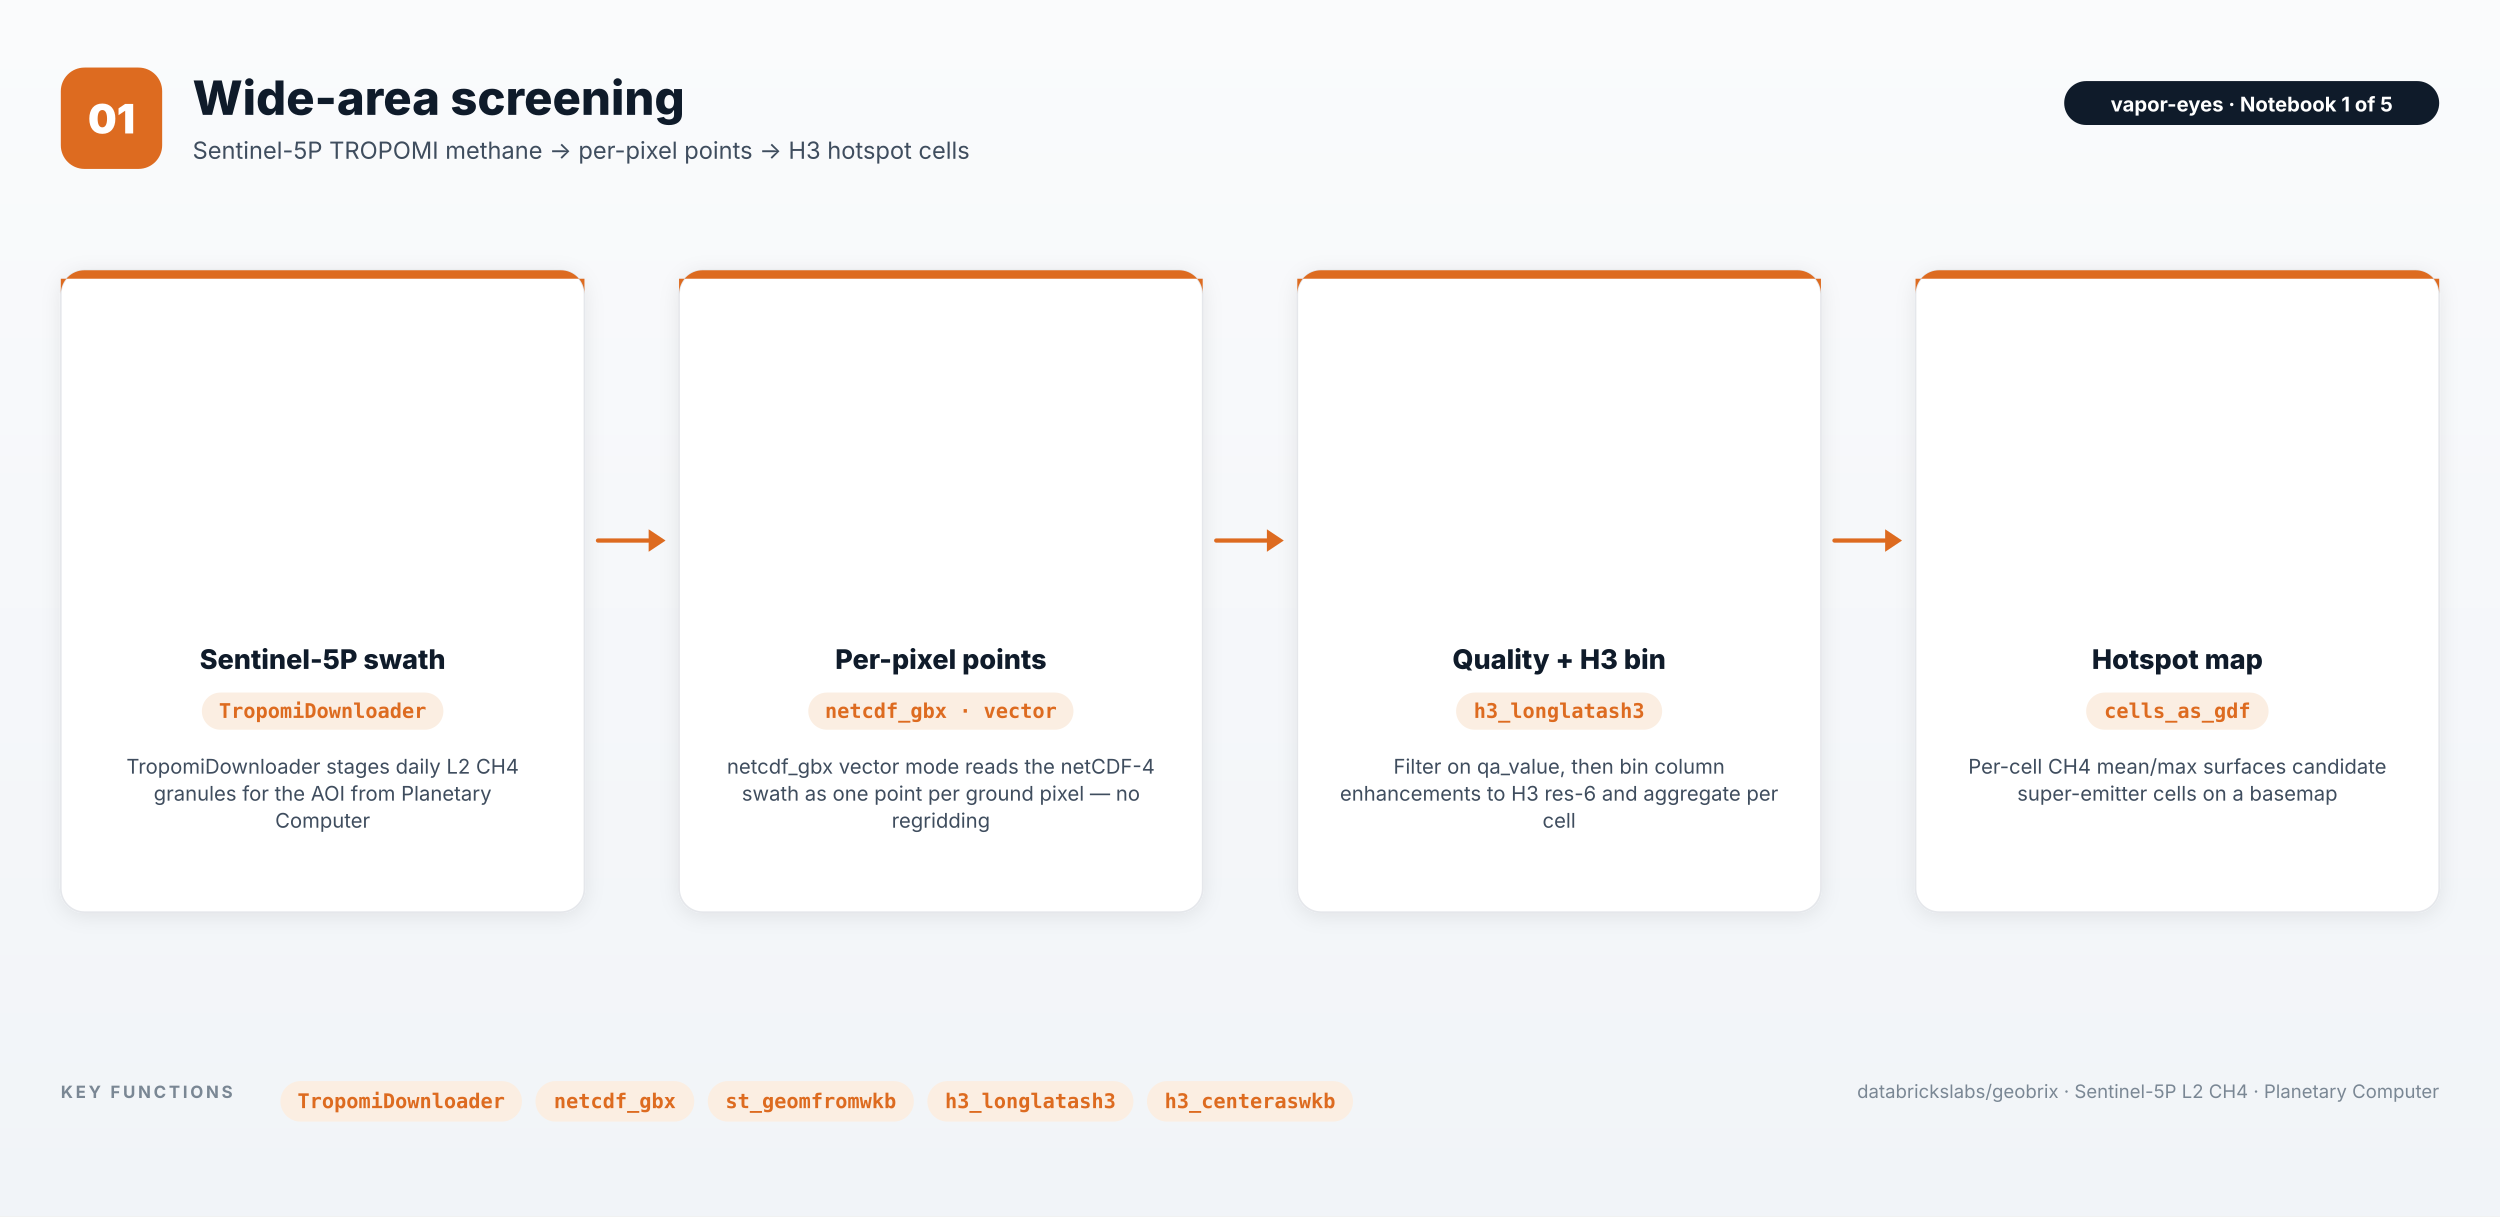
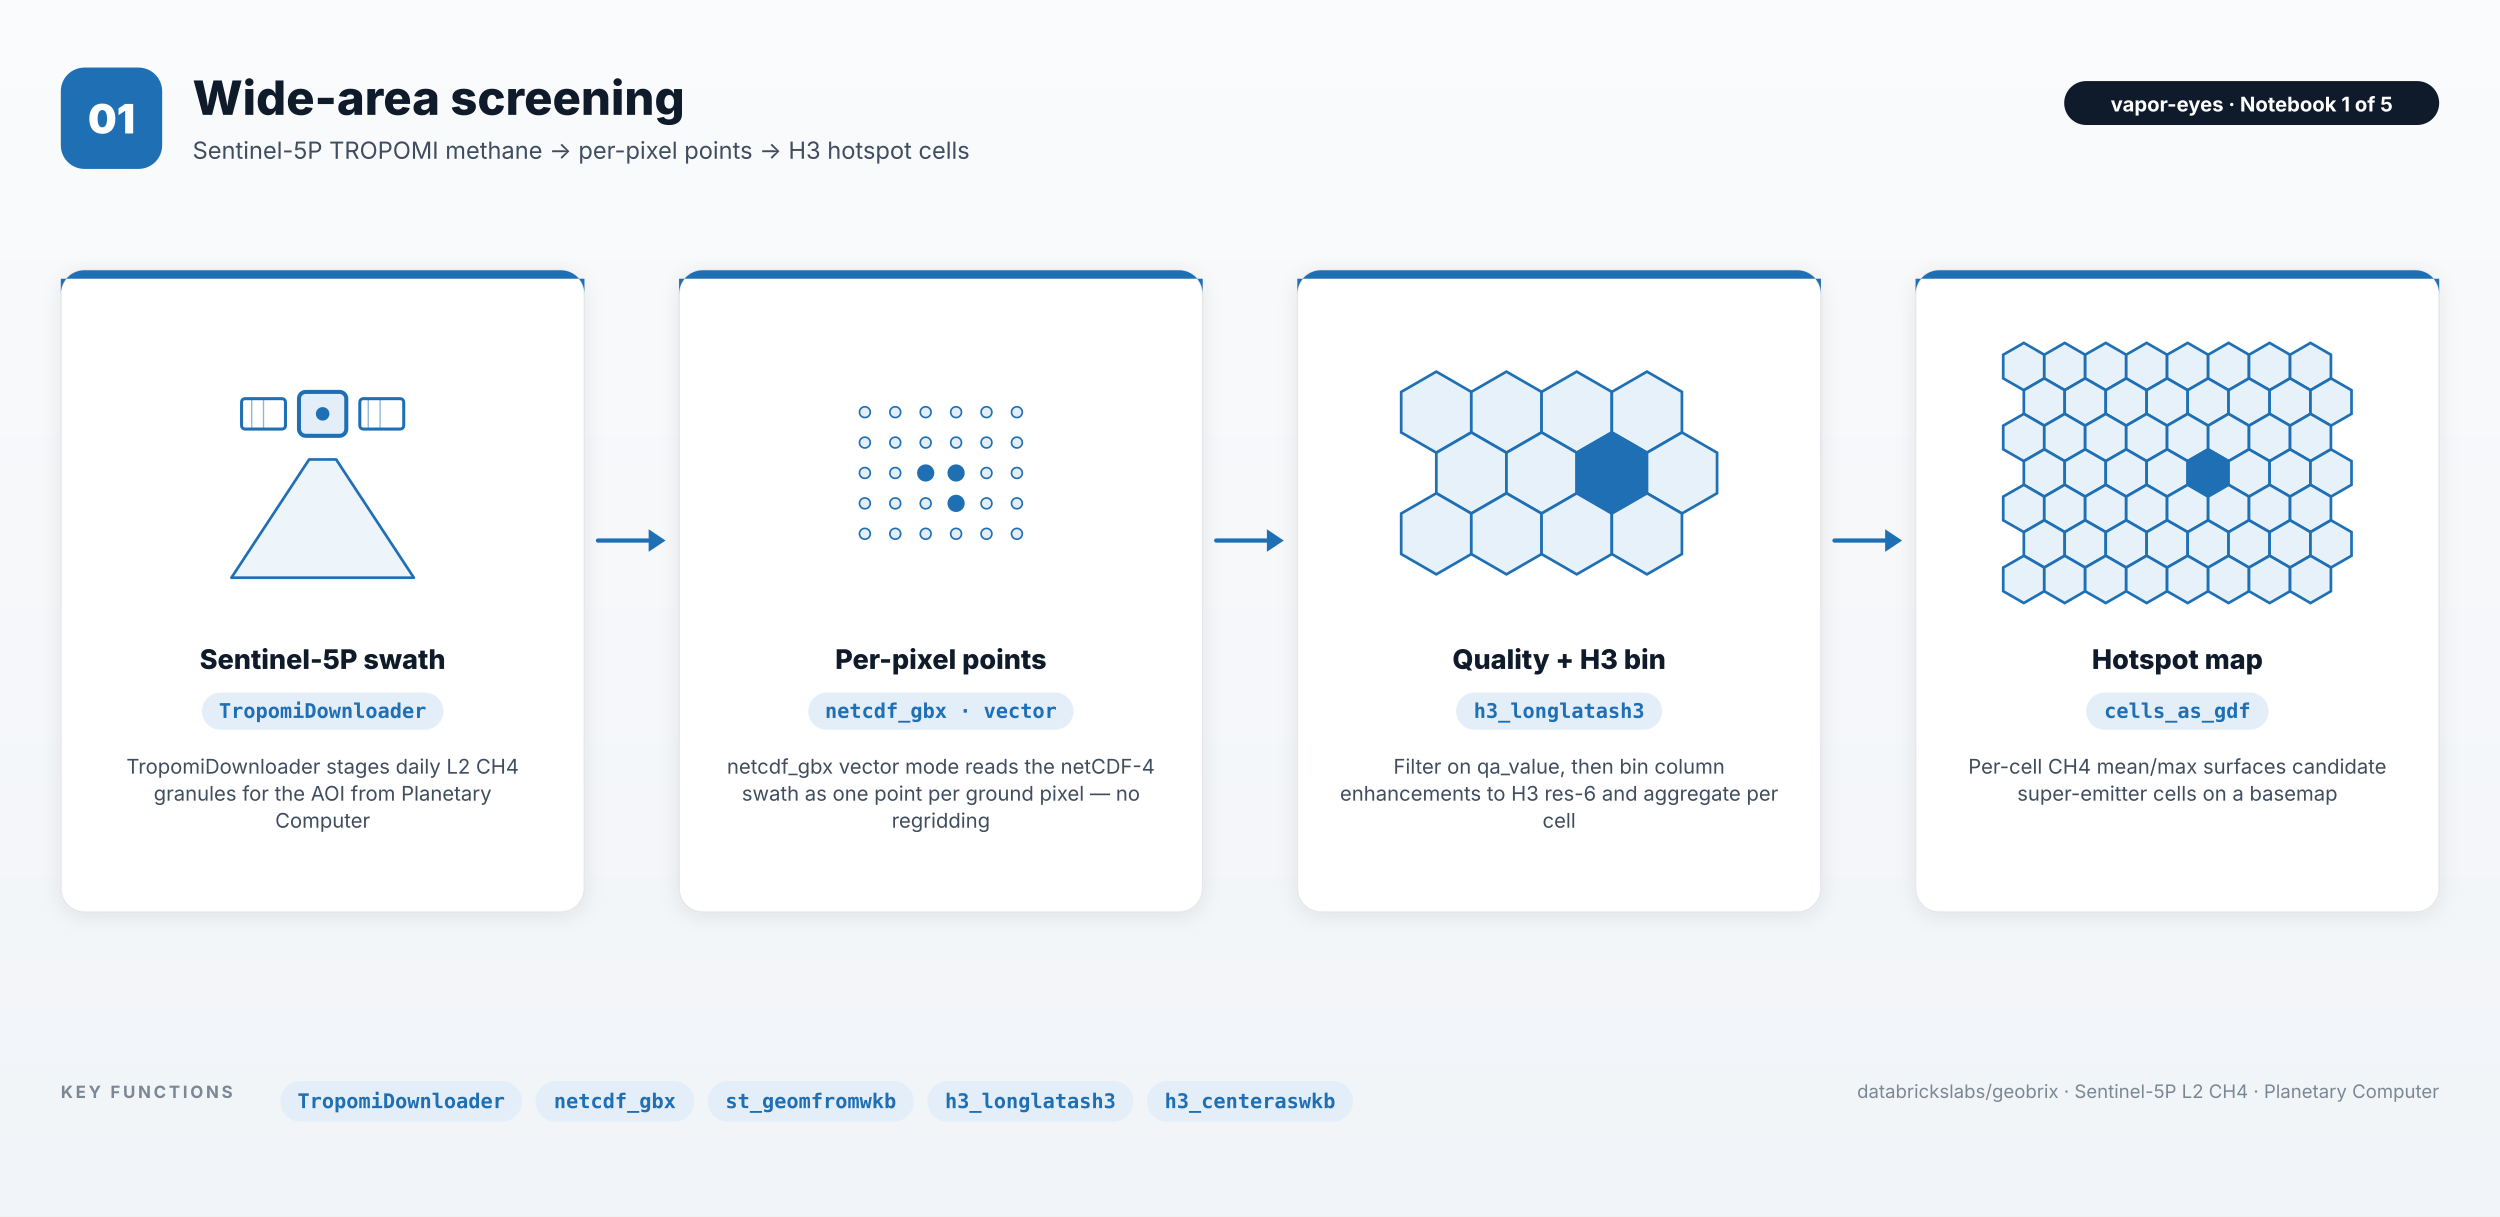
<svg xmlns="http://www.w3.org/2000/svg" viewBox="0 0 1480 720" width="1480" height="720" style="font-family: Inter, -apple-system, system-ui, sans-serif;">
  <defs>
    <filter id="card-shadow" x="-5%" y="-5%" width="110%" height="115%">
      <feDropShadow dx="0" dy="2" stdDeviation="6" flood-color="#0F1B2A" flood-opacity="0.08" />
    </filter>
    <linearGradient id="bg" x1="0" y1="0" x2="0" y2="1">
      <stop offset="0" stop-color="#FAFBFC" />
      <stop offset="1" stop-color="#F1F4F8" />
    </linearGradient>
  </defs>
  <rect x="0" y="0" width="1480" height="720" fill="url(#bg)" />
-   <rect x="36" y="40" rx="14" ry="14" width="60" height="60" fill="#DD6B20" />
+   <rect x="36" y="40" rx="14" ry="14" width="60" height="60" fill="#1F6FB5" />
  <text x="66.0" y="79.0" text-anchor="middle" font-family="Inter, -apple-system, system-ui, sans-serif" font-size="24" font-weight="900" fill="#FFFFFF">01</text>
  <text x="114" y="68" font-family="Inter, -apple-system, system-ui, sans-serif" font-size="28" font-weight="800" fill="#0F1B2A" text-anchor="start">Wide-area screening</text>
  <text x="114" y="94" font-family="Inter, -apple-system, system-ui, sans-serif" font-size="14" font-weight="400" fill="#3F4D5E" text-anchor="start">Sentinel-5P TROPOMI methane → per-pixel points → H3 hotspot cells</text>
  <rect x="1222" y="48" rx="13" ry="13" width="222" height="26" fill="#0F1B2A" />
  <text x="1333.0" y="66" text-anchor="middle" font-family="Inter, -apple-system, system-ui, sans-serif" font-size="12" font-weight="700" fill="#FFFFFF">vapor-eyes  ·  Notebook 1 of 5</text>
  <rect x="36" y="160" rx="14" ry="14" width="310" height="380" fill="#FFFFFF" stroke="#E5E7EB" stroke-width="1" filter="url(#card-shadow)" />
-   <path d="M 36 174 A 14 14 0 0 1 50 160 H 332 A 14 14 0 0 1 346 174 V 165 H 36 Z" fill="#DD6B20" />
+   <path d="M 36 174 A 14 14 0 0 1 50 160 H 332 A 14 14 0 0 1 346 174 V 165 H 36 Z" fill="#1F6FB5" />
+   <polygon points="183.0,272.0 199.0,272.0 245.0,342.0 137.0,342.0" fill="#E3EEF8" stroke="#1F6FB5" stroke-width="1.6" stroke-linejoin="round" fill-opacity="0.65" />
+   <rect x="177.0" y="232.0" width="28" height="26" rx="4" fill="#E3EEF8" stroke="#1F6FB5" stroke-width="2.4" />
+   <rect x="143.0" y="236.0" width="26" height="18" rx="2" fill="#FFFFFF" stroke="#1F6FB5" stroke-width="1.8" />
+   <rect x="213.0" y="236.0" width="26" height="18" rx="2" fill="#FFFFFF" stroke="#1F6FB5" stroke-width="1.8" />
+   <circle cx="191.0" cy="245.0" r="4" fill="#1F6FB5" />
+   <line x1="149.0" y1="236.0" x2="149.0" y2="254.0" stroke="#1F6FB5" stroke-width="0.8" stroke-opacity="0.5" />
+   <line x1="156.0" y1="236.0" x2="156.0" y2="254.0" stroke="#1F6FB5" stroke-width="0.8" stroke-opacity="0.5" />
+   <line x1="218.0" y1="236.0" x2="218.0" y2="254.0" stroke="#1F6FB5" stroke-width="0.8" stroke-opacity="0.5" />
+   <line x1="225.0" y1="236.0" x2="225.0" y2="254.0" stroke="#1F6FB5" stroke-width="0.8" stroke-opacity="0.5" />
  <text x="191.0" y="396" font-family="Inter, -apple-system, system-ui, sans-serif" font-size="16" font-weight="800" fill="#0F1B2A" text-anchor="middle">Sentinel-5P swath</text>
  <g transform="translate(119.5, 410)">
-     <rect x="0" y="0" rx="11" ry="11" width="143" height="22" fill="#FBEEE2" />
-     <text x="71.5" y="15.0" text-anchor="middle" font-family="ui-monospace, SFMono-Regular, Menlo, Consolas, monospace" font-size="12" font-weight="700" fill="#DD6B20">TropomiDownloader</text>
+     <rect x="0" y="0" rx="11" ry="11" width="143" height="22" fill="#E3EEF8" />
+     <text x="71.5" y="15.0" text-anchor="middle" font-family="ui-monospace, SFMono-Regular, Menlo, Consolas, monospace" font-size="12" font-weight="700" fill="#1F6FB5">TropomiDownloader</text>
  </g>
  <text x="191.0" y="458" text-anchor="middle" font-family="Inter, sans-serif" font-size="12" fill="#3F4D5E">TropomiDownloader stages daily L2 CH4</text>
  <text x="191.0" y="474" text-anchor="middle" font-family="Inter, sans-serif" font-size="12" fill="#3F4D5E">granules for the AOI from Planetary</text>
  <text x="191.0" y="490" text-anchor="middle" font-family="Inter, sans-serif" font-size="12" fill="#3F4D5E">Computer</text>
-   <line x1="354" y1="320.0" x2="384" y2="320.0" stroke="#DD6B20" stroke-width="2.5" stroke-linecap="round" />
-   <polygon points="394,320.0 384,313.333 384,326.667" fill="#DD6B20" />
+   <line x1="354" y1="320.0" x2="384" y2="320.0" stroke="#1F6FB5" stroke-width="2.5" stroke-linecap="round" />
+   <polygon points="394,320.0 384,313.333 384,326.667" fill="#1F6FB5" />
  <rect x="402" y="160" rx="14" ry="14" width="310" height="380" fill="#FFFFFF" stroke="#E5E7EB" stroke-width="1" filter="url(#card-shadow)" />
-   <path d="M 402 174 A 14 14 0 0 1 416 160 H 698 A 14 14 0 0 1 712 174 V 165 H 402 Z" fill="#DD6B20" />
+   <path d="M 402 174 A 14 14 0 0 1 416 160 H 698 A 14 14 0 0 1 712 174 V 165 H 402 Z" fill="#1F6FB5" />
+   <circle cx="512" cy="244" r="3.2" fill="#E3EEF8" stroke="#1F6FB5" stroke-width="1" />
+   <circle cx="530" cy="244" r="3.2" fill="#E3EEF8" stroke="#1F6FB5" stroke-width="1" />
+   <circle cx="548" cy="244" r="3.2" fill="#E3EEF8" stroke="#1F6FB5" stroke-width="1" />
+   <circle cx="566" cy="244" r="3.2" fill="#E3EEF8" stroke="#1F6FB5" stroke-width="1" />
+   <circle cx="584" cy="244" r="3.2" fill="#E3EEF8" stroke="#1F6FB5" stroke-width="1" />
+   <circle cx="602" cy="244" r="3.2" fill="#E3EEF8" stroke="#1F6FB5" stroke-width="1" />
+   <circle cx="512" cy="262" r="3.2" fill="#E3EEF8" stroke="#1F6FB5" stroke-width="1" />
+   <circle cx="530" cy="262" r="3.2" fill="#E3EEF8" stroke="#1F6FB5" stroke-width="1" />
+   <circle cx="548" cy="262" r="3.2" fill="#E3EEF8" stroke="#1F6FB5" stroke-width="1" />
+   <circle cx="566" cy="262" r="3.2" fill="#E3EEF8" stroke="#1F6FB5" stroke-width="1" />
+   <circle cx="584" cy="262" r="3.2" fill="#E3EEF8" stroke="#1F6FB5" stroke-width="1" />
+   <circle cx="602" cy="262" r="3.2" fill="#E3EEF8" stroke="#1F6FB5" stroke-width="1" />
+   <circle cx="512" cy="280" r="3.2" fill="#E3EEF8" stroke="#1F6FB5" stroke-width="1" />
+   <circle cx="530" cy="280" r="3.2" fill="#E3EEF8" stroke="#1F6FB5" stroke-width="1" />
+   <circle cx="548" cy="280" r="4.6" fill="#1F6FB5" stroke="#1F6FB5" stroke-width="1" />
+   <circle cx="566" cy="280" r="4.6" fill="#1F6FB5" stroke="#1F6FB5" stroke-width="1" />
+   <circle cx="584" cy="280" r="3.2" fill="#E3EEF8" stroke="#1F6FB5" stroke-width="1" />
+   <circle cx="602" cy="280" r="3.2" fill="#E3EEF8" stroke="#1F6FB5" stroke-width="1" />
+   <circle cx="512" cy="298" r="3.2" fill="#E3EEF8" stroke="#1F6FB5" stroke-width="1" />
+   <circle cx="530" cy="298" r="3.2" fill="#E3EEF8" stroke="#1F6FB5" stroke-width="1" />
+   <circle cx="548" cy="298" r="3.2" fill="#E3EEF8" stroke="#1F6FB5" stroke-width="1" />
+   <circle cx="566" cy="298" r="4.6" fill="#1F6FB5" stroke="#1F6FB5" stroke-width="1" />
+   <circle cx="584" cy="298" r="3.2" fill="#E3EEF8" stroke="#1F6FB5" stroke-width="1" />
+   <circle cx="602" cy="298" r="3.2" fill="#E3EEF8" stroke="#1F6FB5" stroke-width="1" />
+   <circle cx="512" cy="316" r="3.2" fill="#E3EEF8" stroke="#1F6FB5" stroke-width="1" />
+   <circle cx="530" cy="316" r="3.2" fill="#E3EEF8" stroke="#1F6FB5" stroke-width="1" />
+   <circle cx="548" cy="316" r="3.2" fill="#E3EEF8" stroke="#1F6FB5" stroke-width="1" />
+   <circle cx="566" cy="316" r="3.2" fill="#E3EEF8" stroke="#1F6FB5" stroke-width="1" />
+   <circle cx="584" cy="316" r="3.2" fill="#E3EEF8" stroke="#1F6FB5" stroke-width="1" />
+   <circle cx="602" cy="316" r="3.2" fill="#E3EEF8" stroke="#1F6FB5" stroke-width="1" />
  <text x="557.0" y="396" font-family="Inter, -apple-system, system-ui, sans-serif" font-size="16" font-weight="800" fill="#0F1B2A" text-anchor="middle">Per-pixel points</text>
  <g transform="translate(478.5, 410)">
-     <rect x="0" y="0" rx="11" ry="11" width="157" height="22" fill="#FBEEE2" />
-     <text x="78.5" y="15.0" text-anchor="middle" font-family="ui-monospace, SFMono-Regular, Menlo, Consolas, monospace" font-size="12" font-weight="700" fill="#DD6B20">netcdf_gbx · vector</text>
+     <rect x="0" y="0" rx="11" ry="11" width="157" height="22" fill="#E3EEF8" />
+     <text x="78.5" y="15.0" text-anchor="middle" font-family="ui-monospace, SFMono-Regular, Menlo, Consolas, monospace" font-size="12" font-weight="700" fill="#1F6FB5">netcdf_gbx · vector</text>
  </g>
  <text x="557.0" y="458" text-anchor="middle" font-family="Inter, sans-serif" font-size="12" fill="#3F4D5E">netcdf_gbx vector mode reads the netCDF-4</text>
  <text x="557.0" y="474" text-anchor="middle" font-family="Inter, sans-serif" font-size="12" fill="#3F4D5E">swath as one point per ground pixel — no</text>
  <text x="557.0" y="490" text-anchor="middle" font-family="Inter, sans-serif" font-size="12" fill="#3F4D5E">regridding</text>
-   <line x1="720" y1="320.0" x2="750" y2="320.0" stroke="#DD6B20" stroke-width="2.5" stroke-linecap="round" />
-   <polygon points="760,320.0 750,313.333 750,326.667" fill="#DD6B20" />
+   <line x1="720" y1="320.0" x2="750" y2="320.0" stroke="#1F6FB5" stroke-width="2.5" stroke-linecap="round" />
+   <polygon points="760,320.0 750,313.333 750,326.667" fill="#1F6FB5" />
  <rect x="768" y="160" rx="14" ry="14" width="310" height="380" fill="#FFFFFF" stroke="#E5E7EB" stroke-width="1" filter="url(#card-shadow)" />
-   <path d="M 768 174 A 14 14 0 0 1 782 160 H 1064 A 14 14 0 0 1 1078 174 V 165 H 768 Z" fill="#DD6B20" />
+   <path d="M 768 174 A 14 14 0 0 1 782 160 H 1064 A 14 14 0 0 1 1078 174 V 165 H 768 Z" fill="#1F6FB5" />
+   <polygon points="850.3,220.0 871.0,232.0 871.0,256.0 850.3,268.0 829.5,256.0 829.5,232.0" fill="#E3EEF8" fill-opacity="0.85" stroke="#1F6FB5" stroke-width="1.6" />
+   <polygon points="891.8,220.0 912.6,232.0 912.6,256.0 891.8,268.0 871.0,256.0 871.0,232.0" fill="#E3EEF8" fill-opacity="0.85" stroke="#1F6FB5" stroke-width="1.6" />
+   <polygon points="933.4,220.0 954.2,232.0 954.2,256.0 933.4,268.0 912.6,256.0 912.6,232.0" fill="#E3EEF8" fill-opacity="0.85" stroke="#1F6FB5" stroke-width="1.6" />
+   <polygon points="975.0,220.0 995.7,232.0 995.7,256.0 975.0,268.0 954.2,256.0 954.2,232.0" fill="#E3EEF8" fill-opacity="0.85" stroke="#1F6FB5" stroke-width="1.6" />
+   <polygon points="871.0,256.0 891.8,268.0 891.8,292.0 871.0,304.0 850.3,292.0 850.3,268.0" fill="#E3EEF8" fill-opacity="0.85" stroke="#1F6FB5" stroke-width="1.6" />
+   <polygon points="912.6,256.0 933.4,268.0 933.4,292.0 912.6,304.0 891.8,292.0 891.8,268.0" fill="#E3EEF8" fill-opacity="0.85" stroke="#1F6FB5" stroke-width="1.6" />
+   <polygon points="954.2,256.0 975.0,268.0 975.0,292.0 954.2,304.0 933.4,292.0 933.4,268.0" fill="#1F6FB5" fill-opacity="1.0" stroke="#1F6FB5" stroke-width="1.6" />
+   <polygon points="995.7,256.0 1016.5,268.0 1016.5,292.0 995.7,304.0 975.0,292.0 975.0,268.0" fill="#E3EEF8" fill-opacity="0.85" stroke="#1F6FB5" stroke-width="1.6" />
+   <polygon points="850.3,292.0 871.0,304.0 871.0,328.0 850.3,340.0 829.5,328.0 829.5,304.0" fill="#E3EEF8" fill-opacity="0.85" stroke="#1F6FB5" stroke-width="1.6" />
+   <polygon points="891.8,292.0 912.6,304.0 912.6,328.0 891.8,340.0 871.0,328.0 871.0,304.0" fill="#E3EEF8" fill-opacity="0.85" stroke="#1F6FB5" stroke-width="1.6" />
+   <polygon points="933.4,292.0 954.2,304.0 954.2,328.0 933.4,340.0 912.6,328.0 912.6,304.0" fill="#E3EEF8" fill-opacity="0.85" stroke="#1F6FB5" stroke-width="1.6" />
+   <polygon points="975.0,292.0 995.7,304.0 995.7,328.0 975.0,340.0 954.2,328.0 954.2,304.0" fill="#E3EEF8" fill-opacity="0.85" stroke="#1F6FB5" stroke-width="1.6" />
  <text x="923.0" y="396" font-family="Inter, -apple-system, system-ui, sans-serif" font-size="16" font-weight="800" fill="#0F1B2A" text-anchor="middle">Quality + H3 bin</text>
  <g transform="translate(862.0, 410)">
-     <rect x="0" y="0" rx="11" ry="11" width="122" height="22" fill="#FBEEE2" />
-     <text x="61.0" y="15.0" text-anchor="middle" font-family="ui-monospace, SFMono-Regular, Menlo, Consolas, monospace" font-size="12" font-weight="700" fill="#DD6B20">h3_longlatash3</text>
+     <rect x="0" y="0" rx="11" ry="11" width="122" height="22" fill="#E3EEF8" />
+     <text x="61.0" y="15.0" text-anchor="middle" font-family="ui-monospace, SFMono-Regular, Menlo, Consolas, monospace" font-size="12" font-weight="700" fill="#1F6FB5">h3_longlatash3</text>
  </g>
  <text x="923.0" y="458" text-anchor="middle" font-family="Inter, sans-serif" font-size="12" fill="#3F4D5E">Filter on qa_value, then bin column</text>
  <text x="923.0" y="474" text-anchor="middle" font-family="Inter, sans-serif" font-size="12" fill="#3F4D5E">enhancements to H3 res-6 and aggregate per</text>
  <text x="923.0" y="490" text-anchor="middle" font-family="Inter, sans-serif" font-size="12" fill="#3F4D5E">cell</text>
-   <line x1="1086" y1="320.0" x2="1116" y2="320.0" stroke="#DD6B20" stroke-width="2.5" stroke-linecap="round" />
-   <polygon points="1126,320.0 1116,313.333 1116,326.667" fill="#DD6B20" />
+   <line x1="1086" y1="320.0" x2="1116" y2="320.0" stroke="#1F6FB5" stroke-width="2.5" stroke-linecap="round" />
+   <polygon points="1126,320.0 1116,313.333 1116,326.667" fill="#1F6FB5" />
  <rect x="1134" y="160" rx="14" ry="14" width="310" height="380" fill="#FFFFFF" stroke="#E5E7EB" stroke-width="1" filter="url(#card-shadow)" />
-   <path d="M 1134 174 A 14 14 0 0 1 1148 160 H 1430 A 14 14 0 0 1 1444 174 V 165 H 1134 Z" fill="#DD6B20" />
+   <path d="M 1134 174 A 14 14 0 0 1 1148 160 H 1430 A 14 14 0 0 1 1444 174 V 165 H 1134 Z" fill="#1F6FB5" />
+   <polygon points="1198.1,203.0 1210.2,210.0 1210.2,224.0 1198.1,231.0 1185.9,224.0 1185.9,210.0" fill="#E3EEF8" fill-opacity="0.85" stroke="#1F6FB5" stroke-width="1.6" />
+   <polygon points="1222.3,203.0 1234.4,210.0 1234.4,224.0 1222.3,231.0 1210.2,224.0 1210.2,210.0" fill="#E3EEF8" fill-opacity="0.85" stroke="#1F6FB5" stroke-width="1.6" />
+   <polygon points="1246.6,203.0 1258.7,210.0 1258.7,224.0 1246.6,231.0 1234.4,224.0 1234.4,210.0" fill="#E3EEF8" fill-opacity="0.85" stroke="#1F6FB5" stroke-width="1.6" />
+   <polygon points="1270.8,203.0 1282.9,210.0 1282.9,224.0 1270.8,231.0 1258.7,224.0 1258.7,210.0" fill="#E3EEF8" fill-opacity="0.85" stroke="#1F6FB5" stroke-width="1.6" />
+   <polygon points="1295.1,203.0 1307.2,210.0 1307.2,224.0 1295.1,231.0 1282.9,224.0 1282.9,210.0" fill="#E3EEF8" fill-opacity="0.85" stroke="#1F6FB5" stroke-width="1.6" />
+   <polygon points="1319.3,203.0 1331.4,210.0 1331.4,224.0 1319.3,231.0 1307.2,224.0 1307.2,210.0" fill="#E3EEF8" fill-opacity="0.85" stroke="#1F6FB5" stroke-width="1.6" />
+   <polygon points="1343.6,203.0 1355.7,210.0 1355.7,224.0 1343.6,231.0 1331.4,224.0 1331.4,210.0" fill="#E3EEF8" fill-opacity="0.85" stroke="#1F6FB5" stroke-width="1.6" />
+   <polygon points="1367.8,203.0 1379.9,210.0 1379.9,224.0 1367.8,231.0 1355.7,224.0 1355.7,210.0" fill="#E3EEF8" fill-opacity="0.85" stroke="#1F6FB5" stroke-width="1.6" />
+   <polygon points="1210.2,224.0 1222.3,231.0 1222.3,245.0 1210.2,252.0 1198.1,245.0 1198.1,231.0" fill="#E3EEF8" fill-opacity="0.85" stroke="#1F6FB5" stroke-width="1.6" />
+   <polygon points="1234.4,224.0 1246.6,231.0 1246.6,245.0 1234.4,252.0 1222.3,245.0 1222.3,231.0" fill="#E3EEF8" fill-opacity="0.85" stroke="#1F6FB5" stroke-width="1.6" />
+   <polygon points="1258.7,224.0 1270.8,231.0 1270.8,245.0 1258.7,252.0 1246.6,245.0 1246.6,231.0" fill="#E3EEF8" fill-opacity="0.85" stroke="#1F6FB5" stroke-width="1.6" />
+   <polygon points="1282.9,224.0 1295.1,231.0 1295.1,245.0 1282.9,252.0 1270.8,245.0 1270.8,231.0" fill="#E3EEF8" fill-opacity="0.85" stroke="#1F6FB5" stroke-width="1.6" />
+   <polygon points="1307.2,224.0 1319.3,231.0 1319.3,245.0 1307.2,252.0 1295.1,245.0 1295.1,231.0" fill="#E3EEF8" fill-opacity="0.85" stroke="#1F6FB5" stroke-width="1.6" />
+   <polygon points="1331.4,224.0 1343.6,231.0 1343.6,245.0 1331.4,252.0 1319.3,245.0 1319.3,231.0" fill="#E3EEF8" fill-opacity="0.85" stroke="#1F6FB5" stroke-width="1.6" />
+   <polygon points="1355.7,224.0 1367.8,231.0 1367.8,245.0 1355.7,252.0 1343.6,245.0 1343.6,231.0" fill="#E3EEF8" fill-opacity="0.85" stroke="#1F6FB5" stroke-width="1.6" />
+   <polygon points="1379.9,224.0 1392.1,231.0 1392.1,245.0 1379.9,252.0 1367.8,245.0 1367.8,231.0" fill="#E3EEF8" fill-opacity="0.85" stroke="#1F6FB5" stroke-width="1.6" />
+   <polygon points="1198.1,245.0 1210.2,252.0 1210.2,266.0 1198.1,273.0 1185.9,266.0 1185.9,252.0" fill="#E3EEF8" fill-opacity="0.85" stroke="#1F6FB5" stroke-width="1.6" />
+   <polygon points="1222.3,245.0 1234.4,252.0 1234.4,266.0 1222.3,273.0 1210.2,266.0 1210.2,252.0" fill="#E3EEF8" fill-opacity="0.85" stroke="#1F6FB5" stroke-width="1.6" />
+   <polygon points="1246.6,245.0 1258.7,252.0 1258.7,266.0 1246.6,273.0 1234.4,266.0 1234.4,252.0" fill="#E3EEF8" fill-opacity="0.85" stroke="#1F6FB5" stroke-width="1.6" />
+   <polygon points="1270.8,245.0 1282.9,252.0 1282.9,266.0 1270.8,273.0 1258.7,266.0 1258.7,252.0" fill="#E3EEF8" fill-opacity="0.85" stroke="#1F6FB5" stroke-width="1.6" />
+   <polygon points="1295.1,245.0 1307.2,252.0 1307.2,266.0 1295.1,273.0 1282.9,266.0 1282.9,252.0" fill="#E3EEF8" fill-opacity="0.85" stroke="#1F6FB5" stroke-width="1.6" />
+   <polygon points="1319.3,245.0 1331.4,252.0 1331.4,266.0 1319.3,273.0 1307.2,266.0 1307.2,252.0" fill="#E3EEF8" fill-opacity="0.85" stroke="#1F6FB5" stroke-width="1.6" />
+   <polygon points="1343.6,245.0 1355.7,252.0 1355.7,266.0 1343.6,273.0 1331.4,266.0 1331.4,252.0" fill="#E3EEF8" fill-opacity="0.85" stroke="#1F6FB5" stroke-width="1.6" />
+   <polygon points="1367.8,245.0 1379.9,252.0 1379.9,266.0 1367.8,273.0 1355.7,266.0 1355.7,252.0" fill="#E3EEF8" fill-opacity="0.85" stroke="#1F6FB5" stroke-width="1.6" />
+   <polygon points="1210.2,266.0 1222.3,273.0 1222.3,287.0 1210.2,294.0 1198.1,287.0 1198.1,273.0" fill="#E3EEF8" fill-opacity="0.85" stroke="#1F6FB5" stroke-width="1.6" />
+   <polygon points="1234.4,266.0 1246.6,273.0 1246.6,287.0 1234.4,294.0 1222.3,287.0 1222.3,273.0" fill="#E3EEF8" fill-opacity="0.85" stroke="#1F6FB5" stroke-width="1.6" />
+   <polygon points="1258.7,266.0 1270.8,273.0 1270.8,287.0 1258.7,294.0 1246.6,287.0 1246.6,273.0" fill="#E3EEF8" fill-opacity="0.85" stroke="#1F6FB5" stroke-width="1.6" />
+   <polygon points="1282.9,266.0 1295.1,273.0 1295.1,287.0 1282.9,294.0 1270.8,287.0 1270.8,273.0" fill="#E3EEF8" fill-opacity="0.85" stroke="#1F6FB5" stroke-width="1.6" />
+   <polygon points="1307.2,266.0 1319.3,273.0 1319.3,287.0 1307.2,294.0 1295.1,287.0 1295.1,273.0" fill="#1F6FB5" fill-opacity="1.0" stroke="#1F6FB5" stroke-width="1.6" />
+   <polygon points="1331.4,266.0 1343.6,273.0 1343.6,287.0 1331.4,294.0 1319.3,287.0 1319.3,273.0" fill="#E3EEF8" fill-opacity="0.85" stroke="#1F6FB5" stroke-width="1.6" />
+   <polygon points="1355.7,266.0 1367.8,273.0 1367.8,287.0 1355.7,294.0 1343.6,287.0 1343.6,273.0" fill="#E3EEF8" fill-opacity="0.85" stroke="#1F6FB5" stroke-width="1.6" />
+   <polygon points="1379.9,266.0 1392.1,273.0 1392.1,287.0 1379.9,294.0 1367.8,287.0 1367.8,273.0" fill="#E3EEF8" fill-opacity="0.85" stroke="#1F6FB5" stroke-width="1.6" />
+   <polygon points="1198.1,287.0 1210.2,294.0 1210.2,308.0 1198.1,315.0 1185.9,308.0 1185.9,294.0" fill="#E3EEF8" fill-opacity="0.85" stroke="#1F6FB5" stroke-width="1.6" />
+   <polygon points="1222.3,287.0 1234.4,294.0 1234.4,308.0 1222.3,315.0 1210.2,308.0 1210.2,294.0" fill="#E3EEF8" fill-opacity="0.85" stroke="#1F6FB5" stroke-width="1.6" />
+   <polygon points="1246.6,287.0 1258.7,294.0 1258.7,308.0 1246.6,315.0 1234.4,308.0 1234.4,294.0" fill="#E3EEF8" fill-opacity="0.85" stroke="#1F6FB5" stroke-width="1.6" />
+   <polygon points="1270.8,287.0 1282.9,294.0 1282.9,308.0 1270.8,315.0 1258.7,308.0 1258.7,294.0" fill="#E3EEF8" fill-opacity="0.85" stroke="#1F6FB5" stroke-width="1.6" />
+   <polygon points="1295.1,287.0 1307.2,294.0 1307.2,308.0 1295.1,315.0 1282.9,308.0 1282.9,294.0" fill="#E3EEF8" fill-opacity="0.85" stroke="#1F6FB5" stroke-width="1.6" />
+   <polygon points="1319.3,287.0 1331.4,294.0 1331.4,308.0 1319.3,315.0 1307.2,308.0 1307.2,294.0" fill="#E3EEF8" fill-opacity="0.85" stroke="#1F6FB5" stroke-width="1.6" />
+   <polygon points="1343.6,287.0 1355.7,294.0 1355.7,308.0 1343.6,315.0 1331.4,308.0 1331.4,294.0" fill="#E3EEF8" fill-opacity="0.85" stroke="#1F6FB5" stroke-width="1.6" />
+   <polygon points="1367.8,287.0 1379.9,294.0 1379.9,308.0 1367.8,315.0 1355.7,308.0 1355.7,294.0" fill="#E3EEF8" fill-opacity="0.85" stroke="#1F6FB5" stroke-width="1.6" />
+   <polygon points="1210.2,308.0 1222.3,315.0 1222.3,329.0 1210.2,336.0 1198.1,329.0 1198.1,315.0" fill="#E3EEF8" fill-opacity="0.85" stroke="#1F6FB5" stroke-width="1.6" />
+   <polygon points="1234.4,308.0 1246.6,315.0 1246.6,329.0 1234.4,336.0 1222.3,329.0 1222.3,315.0" fill="#E3EEF8" fill-opacity="0.85" stroke="#1F6FB5" stroke-width="1.6" />
+   <polygon points="1258.7,308.0 1270.8,315.0 1270.8,329.0 1258.7,336.0 1246.6,329.0 1246.6,315.0" fill="#E3EEF8" fill-opacity="0.85" stroke="#1F6FB5" stroke-width="1.6" />
+   <polygon points="1282.9,308.0 1295.1,315.0 1295.1,329.0 1282.9,336.0 1270.8,329.0 1270.8,315.0" fill="#E3EEF8" fill-opacity="0.85" stroke="#1F6FB5" stroke-width="1.6" />
+   <polygon points="1307.2,308.0 1319.3,315.0 1319.3,329.0 1307.2,336.0 1295.1,329.0 1295.1,315.0" fill="#E3EEF8" fill-opacity="0.85" stroke="#1F6FB5" stroke-width="1.6" />
+   <polygon points="1331.4,308.0 1343.6,315.0 1343.6,329.0 1331.4,336.0 1319.3,329.0 1319.3,315.0" fill="#E3EEF8" fill-opacity="0.85" stroke="#1F6FB5" stroke-width="1.6" />
+   <polygon points="1355.7,308.0 1367.8,315.0 1367.8,329.0 1355.7,336.0 1343.6,329.0 1343.6,315.0" fill="#E3EEF8" fill-opacity="0.85" stroke="#1F6FB5" stroke-width="1.6" />
+   <polygon points="1379.9,308.0 1392.1,315.0 1392.1,329.0 1379.9,336.0 1367.8,329.0 1367.8,315.0" fill="#E3EEF8" fill-opacity="0.85" stroke="#1F6FB5" stroke-width="1.6" />
+   <polygon points="1198.1,329.0 1210.2,336.0 1210.2,350.0 1198.1,357.0 1185.9,350.0 1185.9,336.0" fill="#E3EEF8" fill-opacity="0.85" stroke="#1F6FB5" stroke-width="1.6" />
+   <polygon points="1222.3,329.0 1234.4,336.0 1234.4,350.0 1222.3,357.0 1210.2,350.0 1210.2,336.0" fill="#E3EEF8" fill-opacity="0.85" stroke="#1F6FB5" stroke-width="1.6" />
+   <polygon points="1246.6,329.0 1258.7,336.0 1258.7,350.0 1246.6,357.0 1234.4,350.0 1234.4,336.0" fill="#E3EEF8" fill-opacity="0.85" stroke="#1F6FB5" stroke-width="1.6" />
+   <polygon points="1270.8,329.0 1282.9,336.0 1282.9,350.0 1270.8,357.0 1258.7,350.0 1258.7,336.0" fill="#E3EEF8" fill-opacity="0.85" stroke="#1F6FB5" stroke-width="1.6" />
+   <polygon points="1295.1,329.0 1307.2,336.0 1307.2,350.0 1295.1,357.0 1282.9,350.0 1282.9,336.0" fill="#E3EEF8" fill-opacity="0.85" stroke="#1F6FB5" stroke-width="1.6" />
+   <polygon points="1319.3,329.0 1331.4,336.0 1331.4,350.0 1319.3,357.0 1307.2,350.0 1307.2,336.0" fill="#E3EEF8" fill-opacity="0.85" stroke="#1F6FB5" stroke-width="1.6" />
+   <polygon points="1343.6,329.0 1355.7,336.0 1355.7,350.0 1343.6,357.0 1331.4,350.0 1331.4,336.0" fill="#E3EEF8" fill-opacity="0.85" stroke="#1F6FB5" stroke-width="1.6" />
+   <polygon points="1367.8,329.0 1379.9,336.0 1379.9,350.0 1367.8,357.0 1355.7,350.0 1355.7,336.0" fill="#E3EEF8" fill-opacity="0.85" stroke="#1F6FB5" stroke-width="1.6" />
  <text x="1289.0" y="396" font-family="Inter, -apple-system, system-ui, sans-serif" font-size="16" font-weight="800" fill="#0F1B2A" text-anchor="middle">Hotspot map</text>
  <g transform="translate(1235.0, 410)">
-     <rect x="0" y="0" rx="11" ry="11" width="108" height="22" fill="#FBEEE2" />
-     <text x="54.0" y="15.0" text-anchor="middle" font-family="ui-monospace, SFMono-Regular, Menlo, Consolas, monospace" font-size="12" font-weight="700" fill="#DD6B20">cells_as_gdf</text>
+     <rect x="0" y="0" rx="11" ry="11" width="108" height="22" fill="#E3EEF8" />
+     <text x="54.0" y="15.0" text-anchor="middle" font-family="ui-monospace, SFMono-Regular, Menlo, Consolas, monospace" font-size="12" font-weight="700" fill="#1F6FB5">cells_as_gdf</text>
  </g>
  <text x="1289.0" y="458" text-anchor="middle" font-family="Inter, sans-serif" font-size="12" fill="#3F4D5E">Per-cell CH4 mean/max surfaces candidate</text>
  <text x="1289.0" y="474" text-anchor="middle" font-family="Inter, sans-serif" font-size="12" fill="#3F4D5E">super-emitter cells on a basemap</text>
  <text x="36" y="650" font-family="Inter, -apple-system, system-ui, sans-serif" font-size="10" font-weight="700" fill="#7A8794" text-anchor="start" letter-spacing="1.6">KEY FUNCTIONS</text>
-   <rect x="166" y="640" rx="12" ry="12" width="143" height="24" fill="#FBEEE2" />
-   <text x="237.5" y="656.0" text-anchor="middle" font-family="ui-monospace, SFMono-Regular, Menlo, Consolas, monospace" font-size="12" font-weight="700" fill="#DD6B20">TropomiDownloader</text>
-   <rect x="317" y="640" rx="12" ry="12" width="94" height="24" fill="#FBEEE2" />
-   <text x="364.0" y="656.0" text-anchor="middle" font-family="ui-monospace, SFMono-Regular, Menlo, Consolas, monospace" font-size="12" font-weight="700" fill="#DD6B20">netcdf_gbx</text>
-   <rect x="419" y="640" rx="12" ry="12" width="122" height="24" fill="#FBEEE2" />
-   <text x="480.0" y="656.0" text-anchor="middle" font-family="ui-monospace, SFMono-Regular, Menlo, Consolas, monospace" font-size="12" font-weight="700" fill="#DD6B20">st_geomfromwkb</text>
-   <rect x="549" y="640" rx="12" ry="12" width="122" height="24" fill="#FBEEE2" />
-   <text x="610.0" y="656.0" text-anchor="middle" font-family="ui-monospace, SFMono-Regular, Menlo, Consolas, monospace" font-size="12" font-weight="700" fill="#DD6B20">h3_longlatash3</text>
-   <rect x="679" y="640" rx="12" ry="12" width="122" height="24" fill="#FBEEE2" />
-   <text x="740.0" y="656.0" text-anchor="middle" font-family="ui-monospace, SFMono-Regular, Menlo, Consolas, monospace" font-size="12" font-weight="700" fill="#DD6B20">h3_centeraswkb</text>
+   <rect x="166" y="640" rx="12" ry="12" width="143" height="24" fill="#E3EEF8" />
+   <text x="237.5" y="656.0" text-anchor="middle" font-family="ui-monospace, SFMono-Regular, Menlo, Consolas, monospace" font-size="12" font-weight="700" fill="#1F6FB5">TropomiDownloader</text>
+   <rect x="317" y="640" rx="12" ry="12" width="94" height="24" fill="#E3EEF8" />
+   <text x="364.0" y="656.0" text-anchor="middle" font-family="ui-monospace, SFMono-Regular, Menlo, Consolas, monospace" font-size="12" font-weight="700" fill="#1F6FB5">netcdf_gbx</text>
+   <rect x="419" y="640" rx="12" ry="12" width="122" height="24" fill="#E3EEF8" />
+   <text x="480.0" y="656.0" text-anchor="middle" font-family="ui-monospace, SFMono-Regular, Menlo, Consolas, monospace" font-size="12" font-weight="700" fill="#1F6FB5">st_geomfromwkb</text>
+   <rect x="549" y="640" rx="12" ry="12" width="122" height="24" fill="#E3EEF8" />
+   <text x="610.0" y="656.0" text-anchor="middle" font-family="ui-monospace, SFMono-Regular, Menlo, Consolas, monospace" font-size="12" font-weight="700" fill="#1F6FB5">h3_longlatash3</text>
+   <rect x="679" y="640" rx="12" ry="12" width="122" height="24" fill="#E3EEF8" />
+   <text x="740.0" y="656.0" text-anchor="middle" font-family="ui-monospace, SFMono-Regular, Menlo, Consolas, monospace" font-size="12" font-weight="700" fill="#1F6FB5">h3_centeraswkb</text>
  <text x="1444" y="650" font-family="Inter, -apple-system, system-ui, sans-serif" font-size="11" font-weight="400" fill="#7A8794" text-anchor="end">databrickslabs/geobrix  ·  Sentinel-5P L2 CH4  ·  Planetary Computer</text>
</svg>
